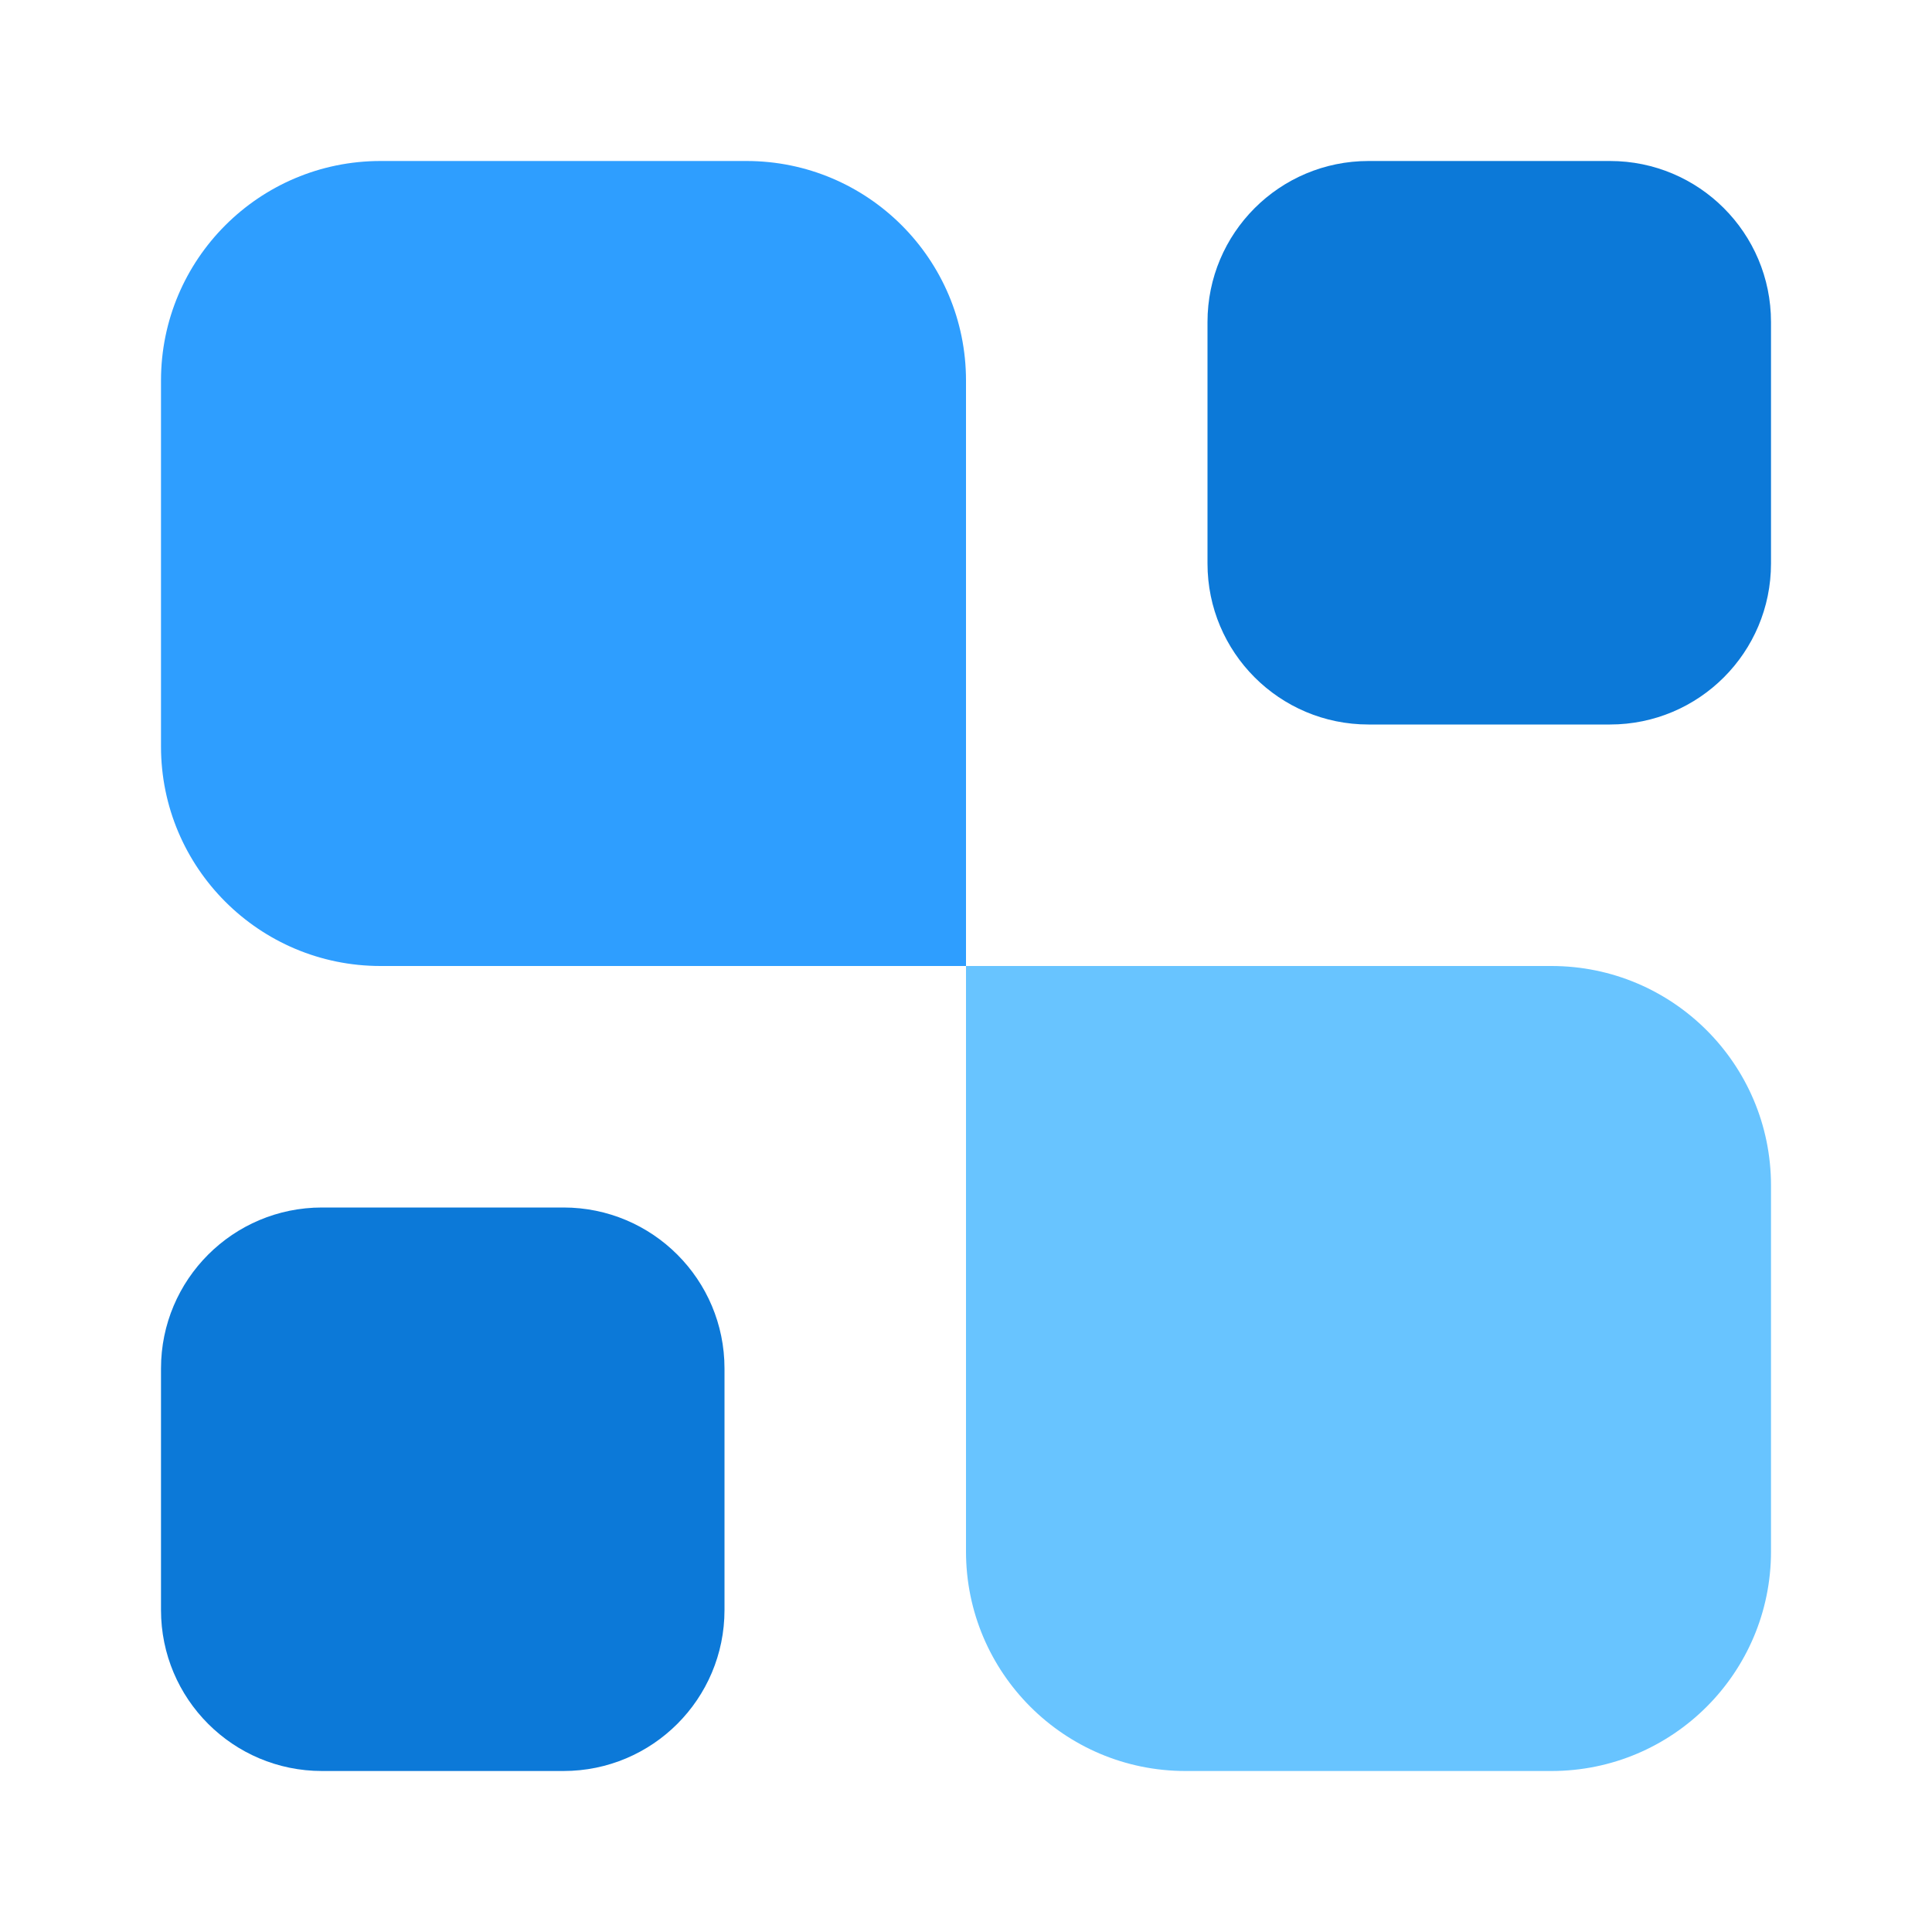
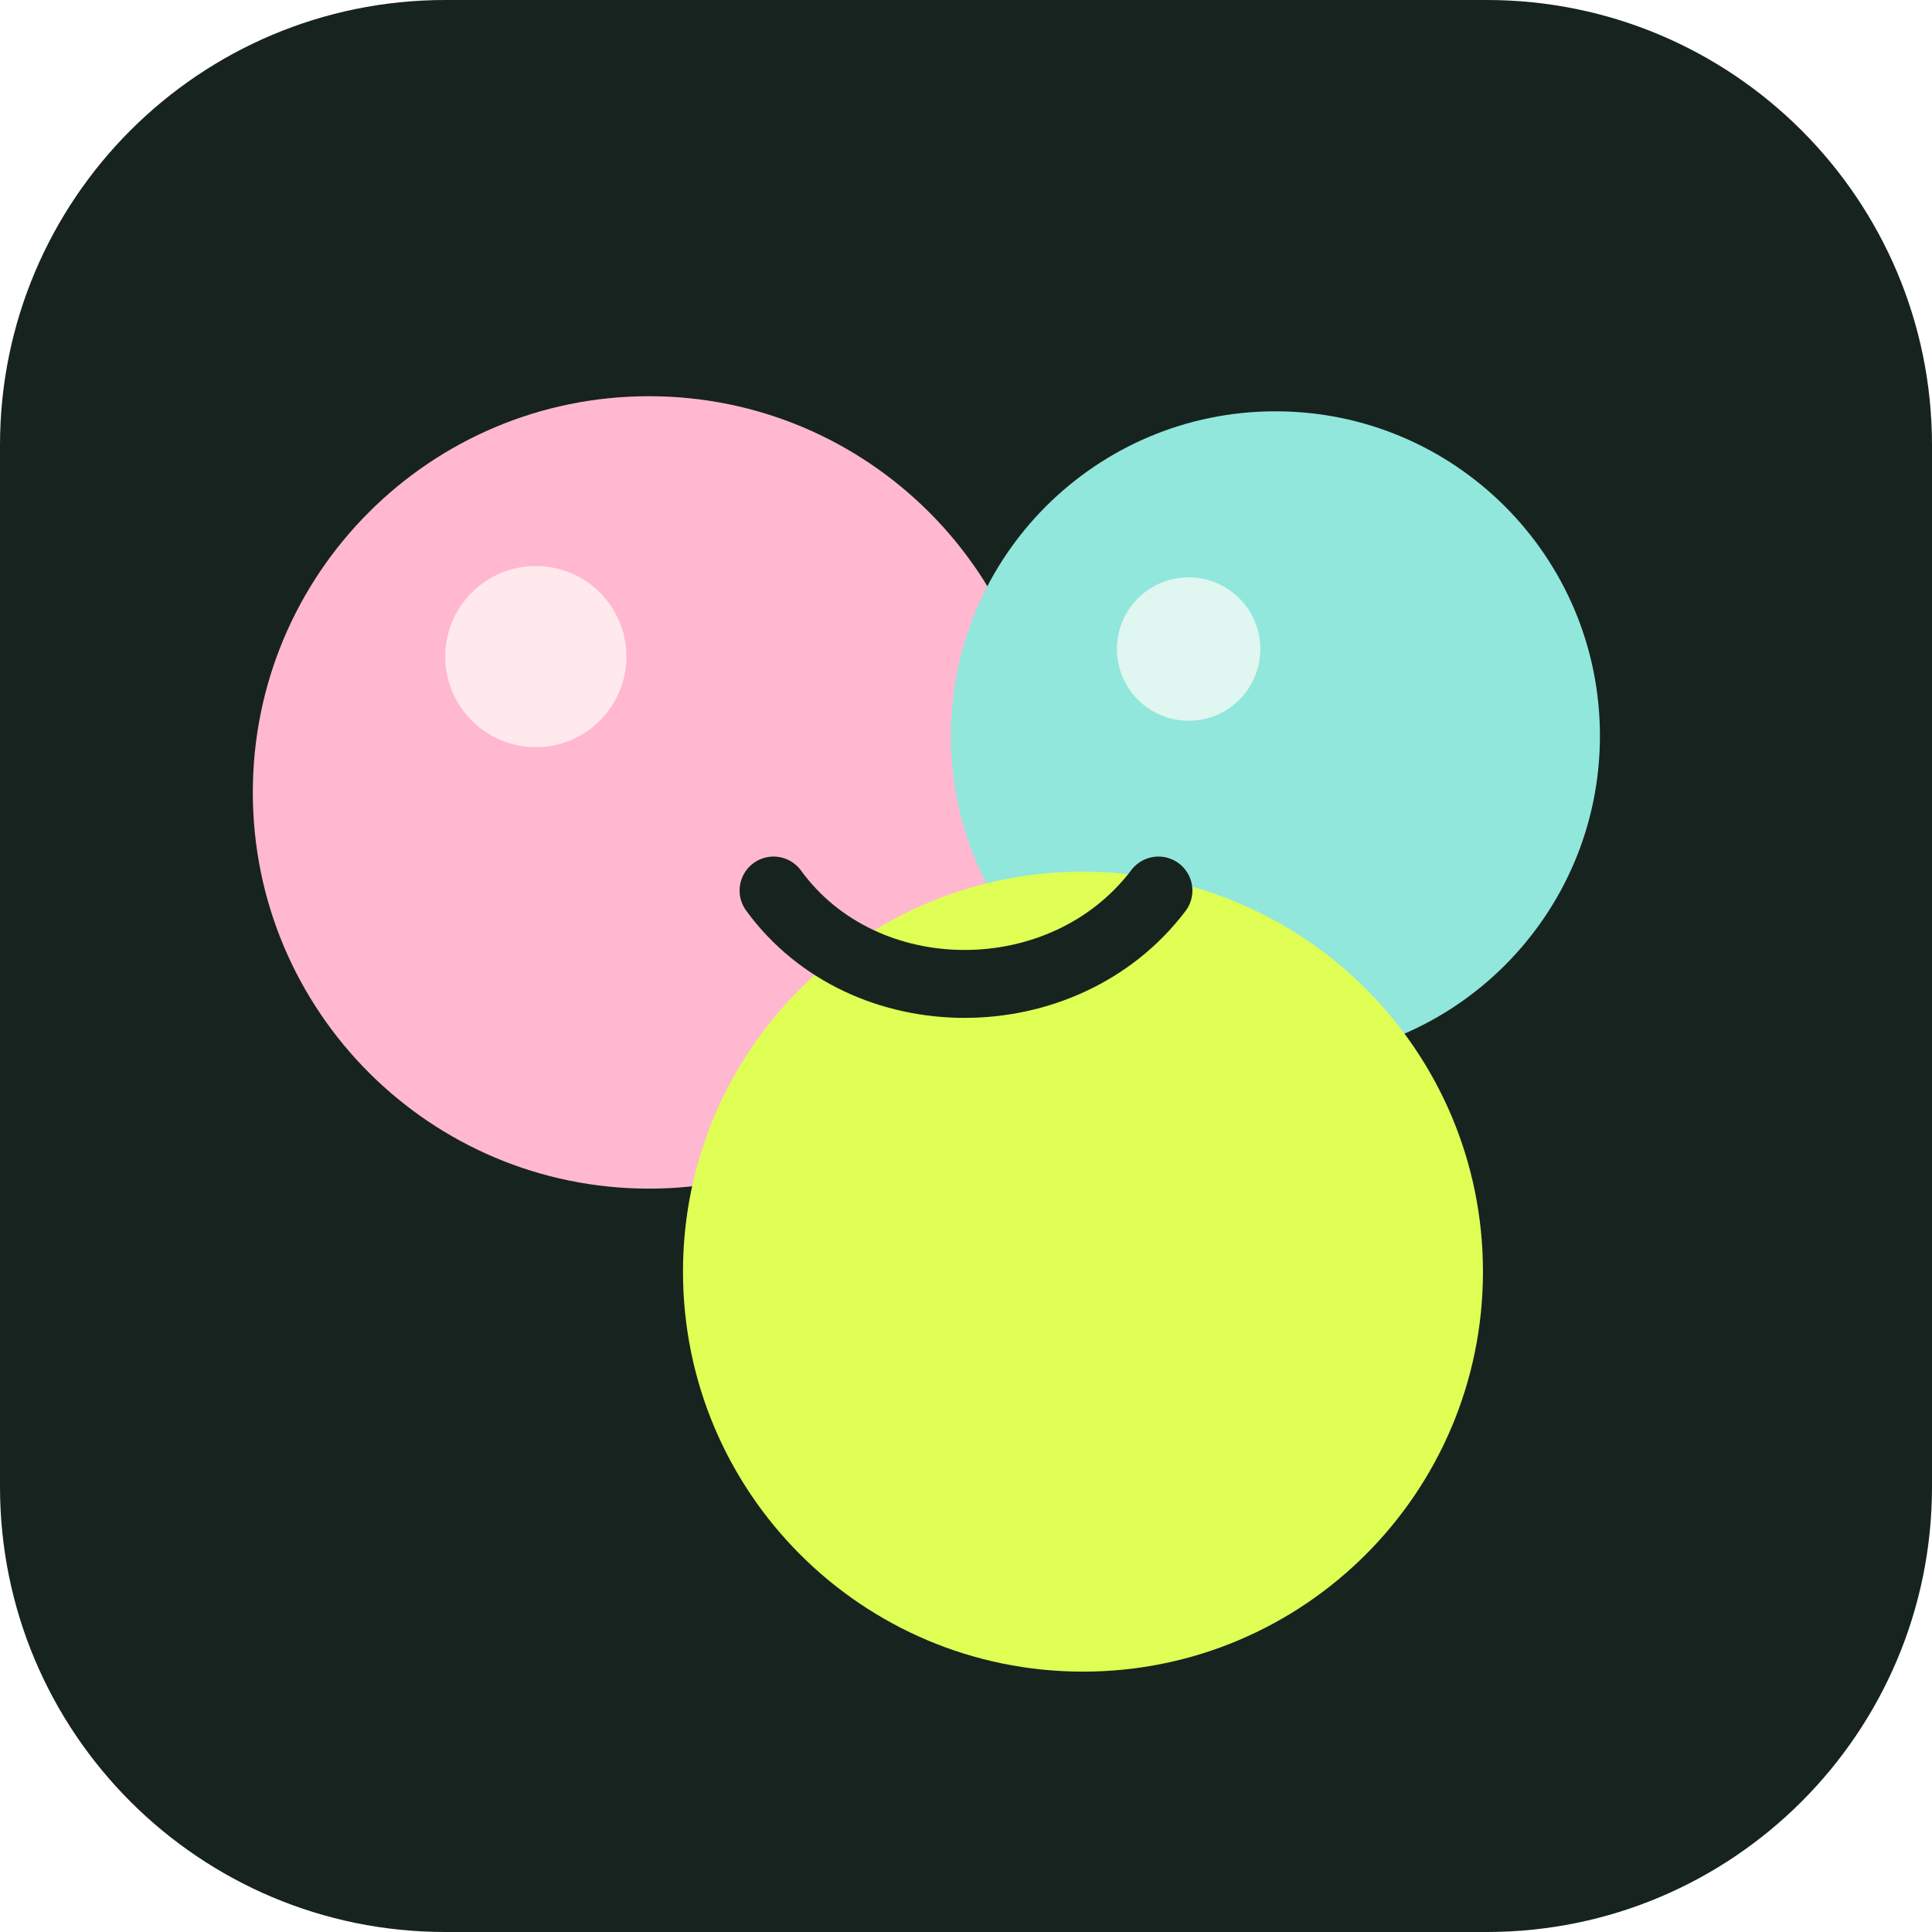
- <svg xmlns="http://www.w3.org/2000/svg" width="24" height="24" viewBox="0 0 24 24" fill="none">
-   <path d="M22 19.273C22 20.779 20.779 22 19.273 22H14.727C13.221 22 12 20.779 12 19.273V12H19.273C20.779 12 22 13.221 22 14.727V19.273Z" fill="#68C4FF" />
-   <path d="M20 2C21.105 2 22 2.895 22 4V7C22 8.105 21.105 9 20 9H17C15.895 9 15 8.105 15 7V4C15 2.895 15.895 2 17 2H20Z" fill="#0C79D8" />
-   <path d="M7 15C8.105 15 9 15.895 9 17V20C9 21.105 8.105 22 7 22H4C2.895 22 2 21.105 2 20V17C2 15.895 2.895 15 4 15H7Z" fill="#0C79D8" />
-   <path d="M12 12H4.727C3.221 12 2 10.779 2 9.273V4.727C2 3.221 3.221 2 4.727 2H9.273C10.779 2 12 3.221 12 4.727V12Z" fill="#2E9EFF" />
+ <svg xmlns="http://www.w3.org/2000/svg" width="512" height="512" viewBox="0 0 512 512">
+   <rect width="512" height="512" rx="118" fill="#17231e" />
+   <circle cx="172" cy="210" r="105" fill="#ffb8d0" />
+   <circle cx="338" cy="195" r="86" fill="#91e7dc" />
+   <circle cx="287" cy="337" r="106" fill="#dfff55" />
+   <circle cx="142" cy="174" r="24" fill="#fffdf8" fill-opacity=".72" />
+   <circle cx="315" cy="172" r="19" fill="#fffdf8" fill-opacity=".72" />
+   <path d="M205 236c24 33 77 33 102 0" fill="none" stroke="#17231e" stroke-width="18" stroke-linecap="round" />
</svg>
